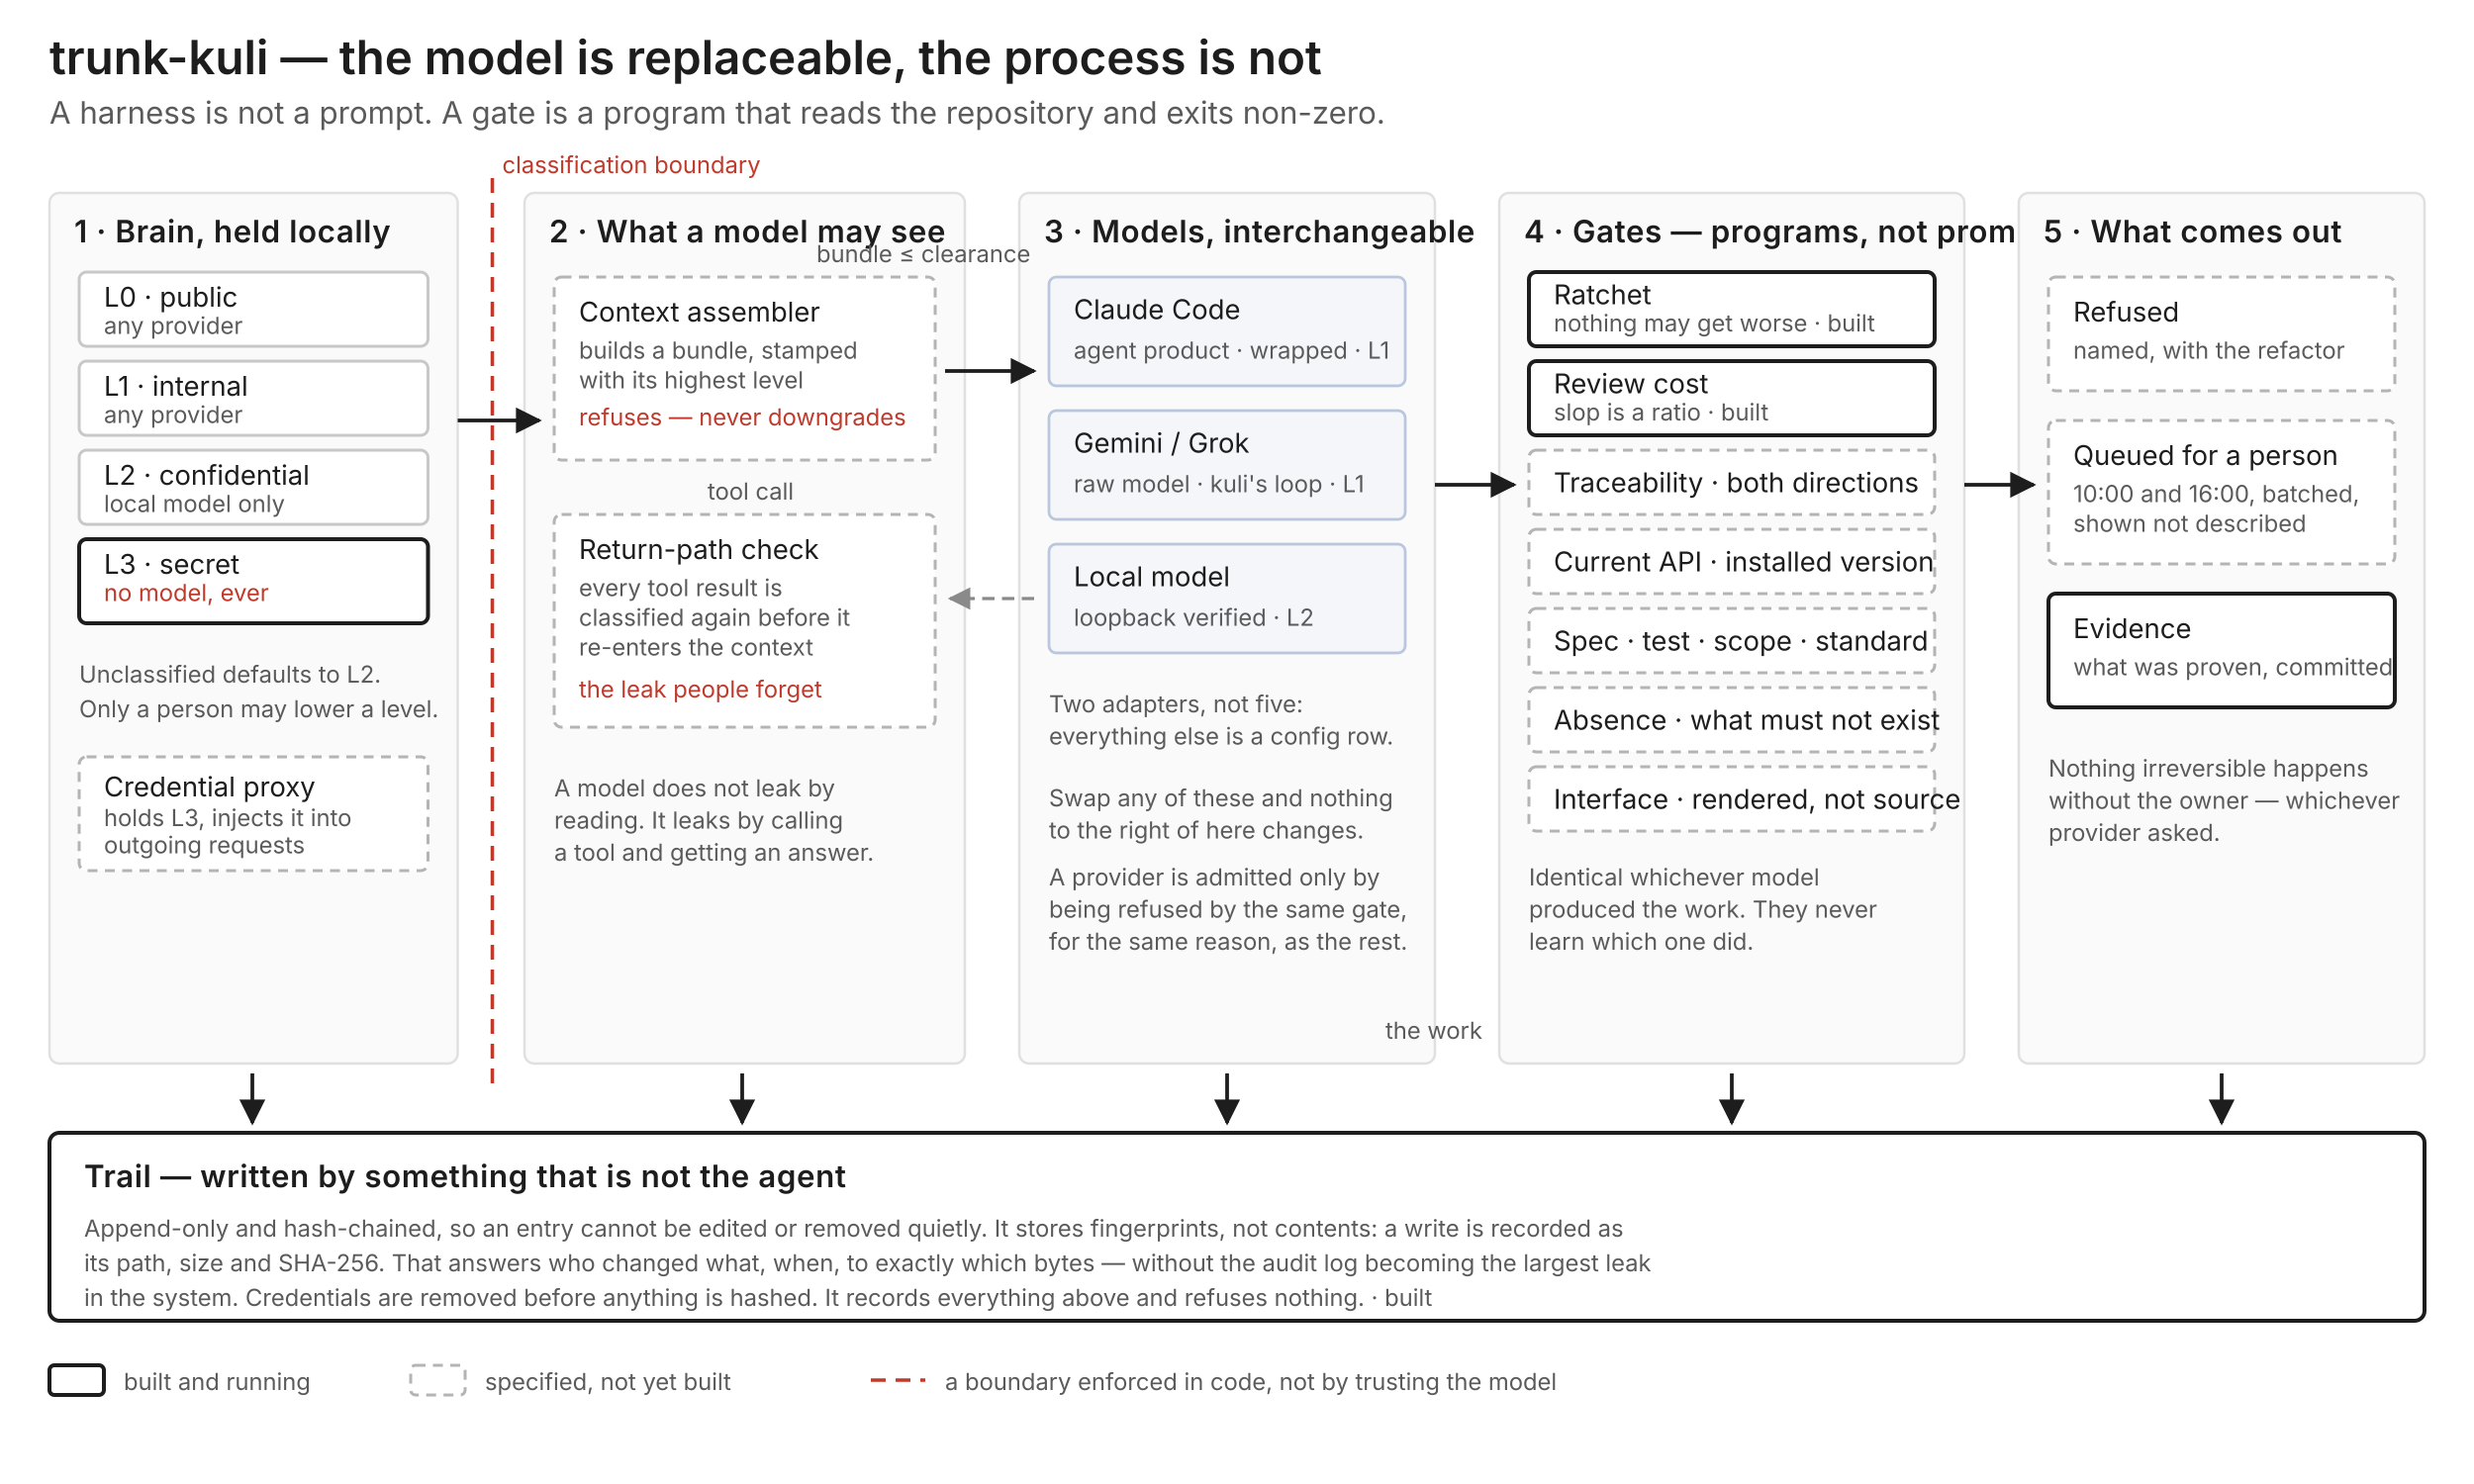
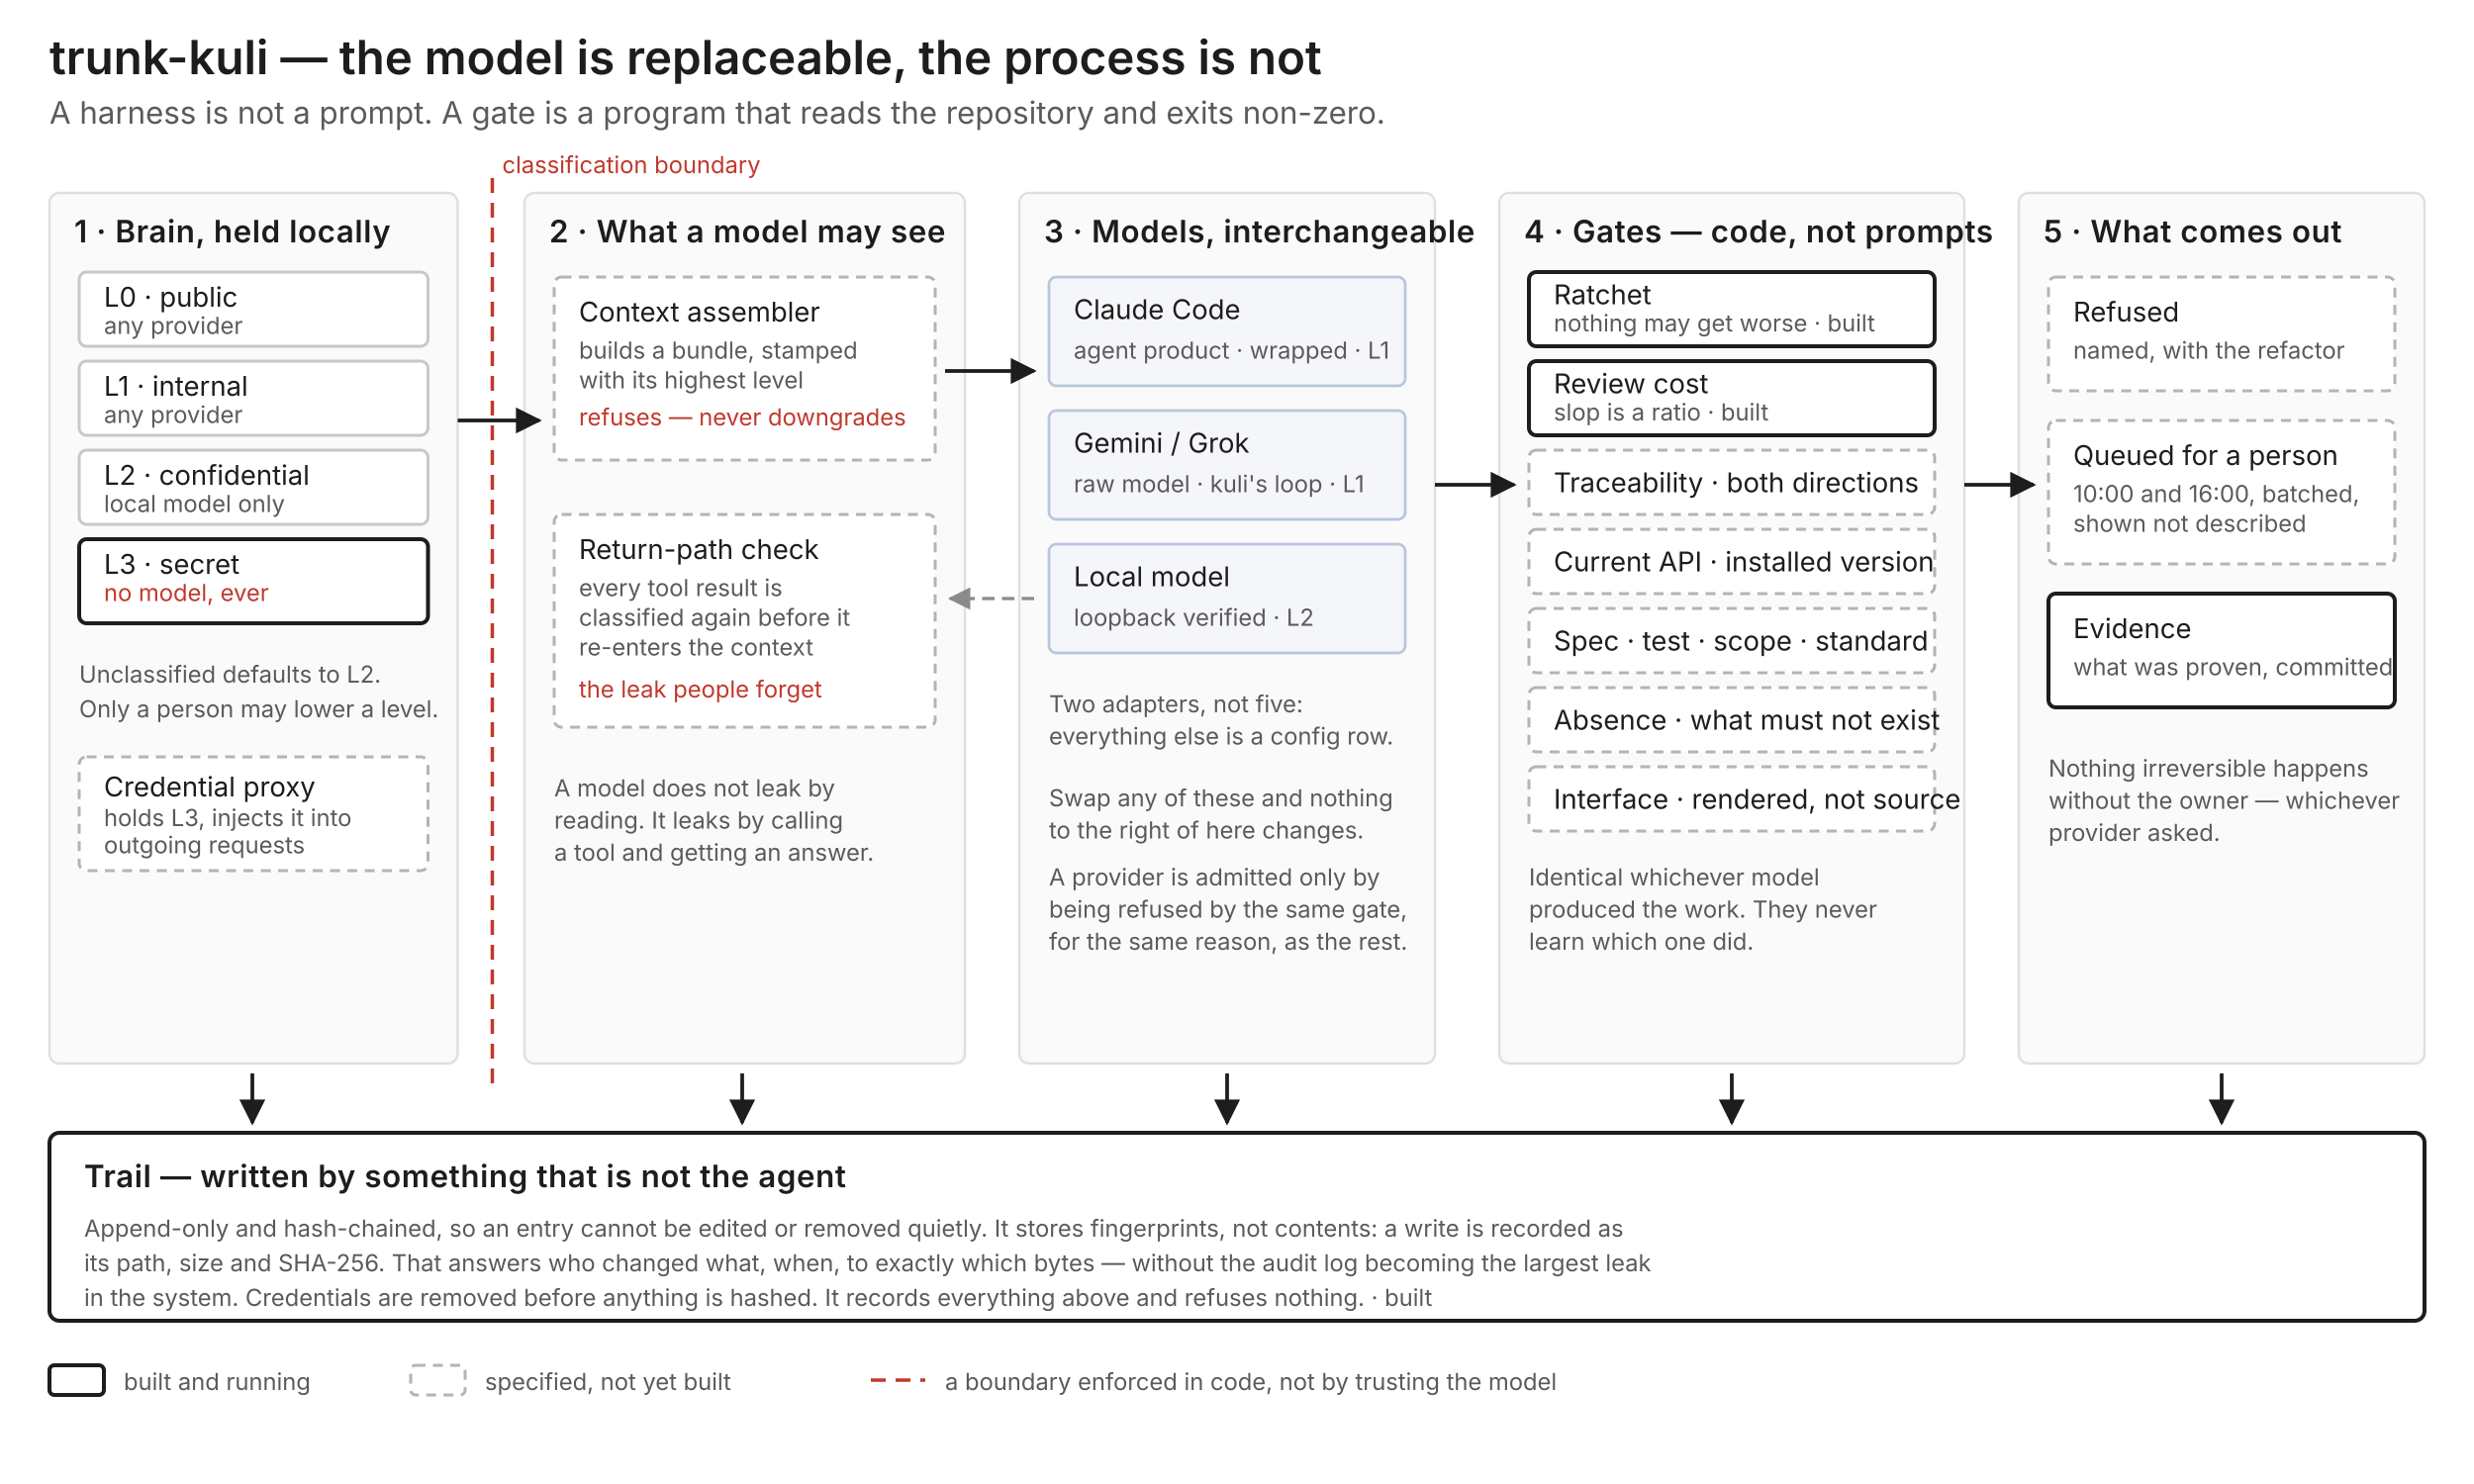
<svg xmlns="http://www.w3.org/2000/svg" viewBox="0 0 1000 600" width="1000" height="600" role="img" aria-labelledby="t d">
  <style>
  .lbl { font: 11px/1.4 system-ui, -apple-system, Segoe UI, sans-serif; fill: #1d1d1d; }
  .sm  { font: 9.5px system-ui, -apple-system, Segoe UI, sans-serif; fill: #5a5a5a; }
  .hd  { font: 600 12.5px system-ui, -apple-system, Segoe UI, sans-serif; fill: #1d1d1d; letter-spacing: .02em; }
  .ttl { font: 600 19px system-ui, -apple-system, Segoe UI, sans-serif; fill: #1d1d1d; }
  .sub { font: 12.5px system-ui, -apple-system, Segoe UI, sans-serif; fill: #5a5a5a; }
  .box { fill: #fff; stroke: #c8c8c8; stroke-width: 1.2; }
  .built { fill: #fff; stroke: #1d1d1d; stroke-width: 1.6; }
  .spec  { fill: #fff; stroke: #b4b4b4; stroke-width: 1.2; stroke-dasharray: 4 3; }
  .panel { fill: #fafafa; stroke: #e0e0e0; stroke-width: 1; }
  .chip  { fill: #f4f6fa; stroke: #b9c6dd; stroke-width: 1.1; }
  .flow  { stroke: #1d1d1d; stroke-width: 1.5; fill: none; marker-end: url(#a); }
  .back  { stroke: #8a8a8a; stroke-width: 1.3; fill: none; stroke-dasharray: 5 3; marker-end: url(#g); }
  .bound { stroke: #c0392b; stroke-width: 1.4; stroke-dasharray: 6 4; }
  .red   { fill: #c0392b; }
</style>
  <defs>
    <marker id="a" viewBox="0 0 10 10" refX="9" refY="5" markerWidth="7" markerHeight="7" orient="auto-start-reverse">
      <path d="M0,0 L10,5 L0,10 z" fill="#1d1d1d" />
    </marker>
    <marker id="g" viewBox="0 0 10 10" refX="9" refY="5" markerWidth="7" markerHeight="7" orient="auto-start-reverse">
      <path d="M0,0 L10,5 L0,10 z" fill="#8a8a8a" />
    </marker>
  </defs>
  <rect width="1000" height="600" fill="#fff" />
  <text x="20" y="30" class="ttl">trunk-kuli — the model is replaceable, the process is not</text>
  <text x="20" y="50" class="sub">A harness is not a prompt. A gate is a program that reads the repository and exits non-zero.</text>
  <rect x="20" y="78" width="165" height="352" rx="4" class="panel" />
  <text x="30" y="98" class="hd">1 · Brain, held locally</text>
  <rect x="32" y="110" width="141" height="30" rx="3" class="box" />
  <text x="42" y="124" class="lbl">L0 · public</text>
  <text x="42" y="135" class="sm">any provider</text>
  <rect x="32" y="146" width="141" height="30" rx="3" class="box" />
  <text x="42" y="160" class="lbl">L1 · internal</text>
  <text x="42" y="171" class="sm">any provider</text>
  <rect x="32" y="182" width="141" height="30" rx="3" class="box" />
  <text x="42" y="196" class="lbl">L2 · confidential</text>
  <text x="42" y="207" class="sm">local model only</text>
  <rect x="32" y="218" width="141" height="34" rx="3" class="built" />
  <text x="42" y="232" class="lbl">L3 · secret</text>
  <text x="42" y="243" class="sm" style="fill:#c0392b">no model, ever</text>
  <text x="32" y="276" class="sm">Unclassified defaults to L2.</text>
  <text x="32" y="290" class="sm">Only a person may lower a level.</text>
  <rect x="32" y="306" width="141" height="46" rx="3" class="spec" />
  <text x="42" y="322" class="lbl">Credential proxy</text>
  <text x="42" y="334" class="sm">holds L3, injects it into</text>
  <text x="42" y="345" class="sm">outgoing requests</text>
  <line x1="199" y1="72" x2="199" y2="440" class="bound" />
  <text x="203" y="70" class="sm red">classification boundary</text>
  <rect x="212" y="78" width="178" height="352" rx="4" class="panel" />
  <text x="222" y="98" class="hd">2 · What a model may see</text>
  <rect x="224" y="112" width="154" height="74" rx="3" class="spec" />
  <text x="234" y="130" class="lbl">Context assembler</text>
  <text x="234" y="145" class="sm">builds a bundle, stamped</text>
  <text x="234" y="157" class="sm">with its highest level</text>
  <text x="234" y="172" class="sm" style="fill:#c0392b">refuses — never downgrades</text>
  <rect x="224" y="208" width="154" height="86" rx="3" class="spec" />
  <text x="234" y="226" class="lbl">Return-path check</text>
  <text x="234" y="241" class="sm">every tool result is</text>
  <text x="234" y="253" class="sm">classified again before it</text>
  <text x="234" y="265" class="sm">re-enters the context</text>
  <text x="234" y="282" class="sm" style="fill:#c0392b">the leak people forget</text>
  <text x="224" y="322" class="sm">A model does not leak by</text>
  <text x="224" y="335" class="sm">reading. It leaks by calling</text>
  <text x="224" y="348" class="sm">a tool and getting an answer.</text>
  <rect x="412" y="78" width="168" height="352" rx="4" class="panel" />
  <text x="422" y="98" class="hd">3 · Models, interchangeable</text>
  <rect x="424" y="112" width="144" height="44" rx="3" class="chip" />
  <text x="434" y="129" class="lbl">Claude Code</text>
  <text x="434" y="145" class="sm">agent product · wrapped · L1</text>
  <rect x="424" y="166" width="144" height="44" rx="3" class="chip" />
  <text x="434" y="183" class="lbl">Gemini / Grok</text>
  <text x="434" y="199" class="sm">raw model · kuli's loop · L1</text>
  <rect x="424" y="220" width="144" height="44" rx="3" class="chip" />
  <text x="434" y="237" class="lbl">Local model</text>
  <text x="434" y="253" class="sm">loopback verified · L2</text>
  <text x="424" y="288" class="sm">Two adapters, not five:</text>
  <text x="424" y="301" class="sm">everything else is a config row.</text>
  <text x="424" y="326" class="sm">Swap any of these and nothing</text>
  <text x="424" y="339" class="sm">to the right of here changes.</text>
  <text x="424" y="358" class="sm">A provider is admitted only by</text>
  <text x="424" y="371" class="sm">being refused by the same gate,</text>
  <text x="424" y="384" class="sm">for the same reason, as the rest.</text>
  <rect x="606" y="78" width="188" height="352" rx="4" class="panel" />
-   <text x="616" y="98" class="hd">4 · Gates — programs, not prompts</text>
+   <text x="616" y="98" class="hd">4 · Gates — code, not prompts</text>
  <rect x="618" y="110" width="164" height="30" rx="3" class="built" />
  <text x="628" y="123" class="lbl">Ratchet</text>
  <text x="628" y="134" class="sm">nothing may get worse · built</text>
  <rect x="618" y="146" width="164" height="30" rx="3" class="built" />
  <text x="628" y="159" class="lbl">Review cost</text>
  <text x="628" y="170" class="sm">slop is a ratio · built</text>
  <rect x="618" y="182" width="164" height="26" rx="3" class="spec" />
  <text x="628" y="199" class="lbl">Traceability · both directions</text>
  <rect x="618" y="214" width="164" height="26" rx="3" class="spec" />
  <text x="628" y="231" class="lbl">Current API · installed version</text>
  <rect x="618" y="246" width="164" height="26" rx="3" class="spec" />
  <text x="628" y="263" class="lbl">Spec · test · scope · standard</text>
  <rect x="618" y="278" width="164" height="26" rx="3" class="spec" />
  <text x="628" y="295" class="lbl">Absence · what must not exist</text>
  <rect x="618" y="310" width="164" height="26" rx="3" class="spec" />
  <text x="628" y="327" class="lbl">Interface · rendered, not source</text>
  <text x="618" y="358" class="sm">Identical whichever model</text>
  <text x="618" y="371" class="sm">produced the work. They never</text>
  <text x="618" y="384" class="sm">learn which one did.</text>
  <rect x="816" y="78" width="164" height="352" rx="4" class="panel" />
  <text x="826" y="98" class="hd">5 · What comes out</text>
  <rect x="828" y="112" width="140" height="46" rx="3" class="spec" />
  <text x="838" y="130" class="lbl">Refused</text>
  <text x="838" y="145" class="sm">named, with the refactor</text>
  <rect x="828" y="170" width="140" height="58" rx="3" class="spec" />
  <text x="838" y="188" class="lbl">Queued for a person</text>
  <text x="838" y="203" class="sm">10:00 and 16:00, batched,</text>
  <text x="838" y="215" class="sm">shown not described</text>
  <rect x="828" y="240" width="140" height="46" rx="3" class="built" />
  <text x="838" y="258" class="lbl">Evidence</text>
  <text x="838" y="273" class="sm">what was proven, committed</text>
  <text x="828" y="314" class="sm">Nothing irreversible happens</text>
  <text x="828" y="327" class="sm">without the owner — whichever</text>
  <text x="828" y="340" class="sm">provider asked.</text>
  <path d="M185,170 L218,170" class="flow" />
  <path d="M382,150 L418,150" class="flow" />
-   <text x="330" y="106" class="sm">bundle ≤ clearance</text>
  <path d="M418,242 L384,242" class="back" />
-   <text x="286" y="202" class="sm">tool call</text>
  <path d="M580,196 L612,196" class="flow" />
-   <text x="560" y="420" class="sm">the work</text>
  <path d="M794,196 L822,196" class="flow" />
  <rect x="20" y="458" width="960" height="76" rx="4" class="built" />
  <text x="34" y="480" class="hd">Trail — written by something that is not the agent</text>
  <text x="34" y="500" class="sm">Append-only and hash-chained, so an entry cannot be edited or removed quietly. It stores fingerprints, not contents: a write is recorded as</text>
  <text x="34" y="514" class="sm">its path, size and SHA-256. That answers who changed what, when, to exactly which bytes — without the audit log becoming the largest leak</text>
  <text x="34" y="528" class="sm">in the system. Credentials are removed before anything is hashed. It records everything above and refuses nothing. · built</text>
  <path d="M102,434 L102,454" class="flow" />
  <path d="M300,434 L300,454" class="flow" />
  <path d="M496,434 L496,454" class="flow" />
  <path d="M700,434 L700,454" class="flow" />
  <path d="M898,434 L898,454" class="flow" />
  <rect x="20" y="552" width="22" height="12" rx="2" class="built" />
  <text x="50" y="562" class="sm">built and running</text>
  <rect x="166" y="552" width="22" height="12" rx="2" class="spec" />
  <text x="196" y="562" class="sm">specified, not yet built</text>
  <line x1="352" y1="558" x2="374" y2="558" class="bound" />
  <text x="382" y="562" class="sm">a boundary enforced in code, not by trusting the model</text>
</svg>
